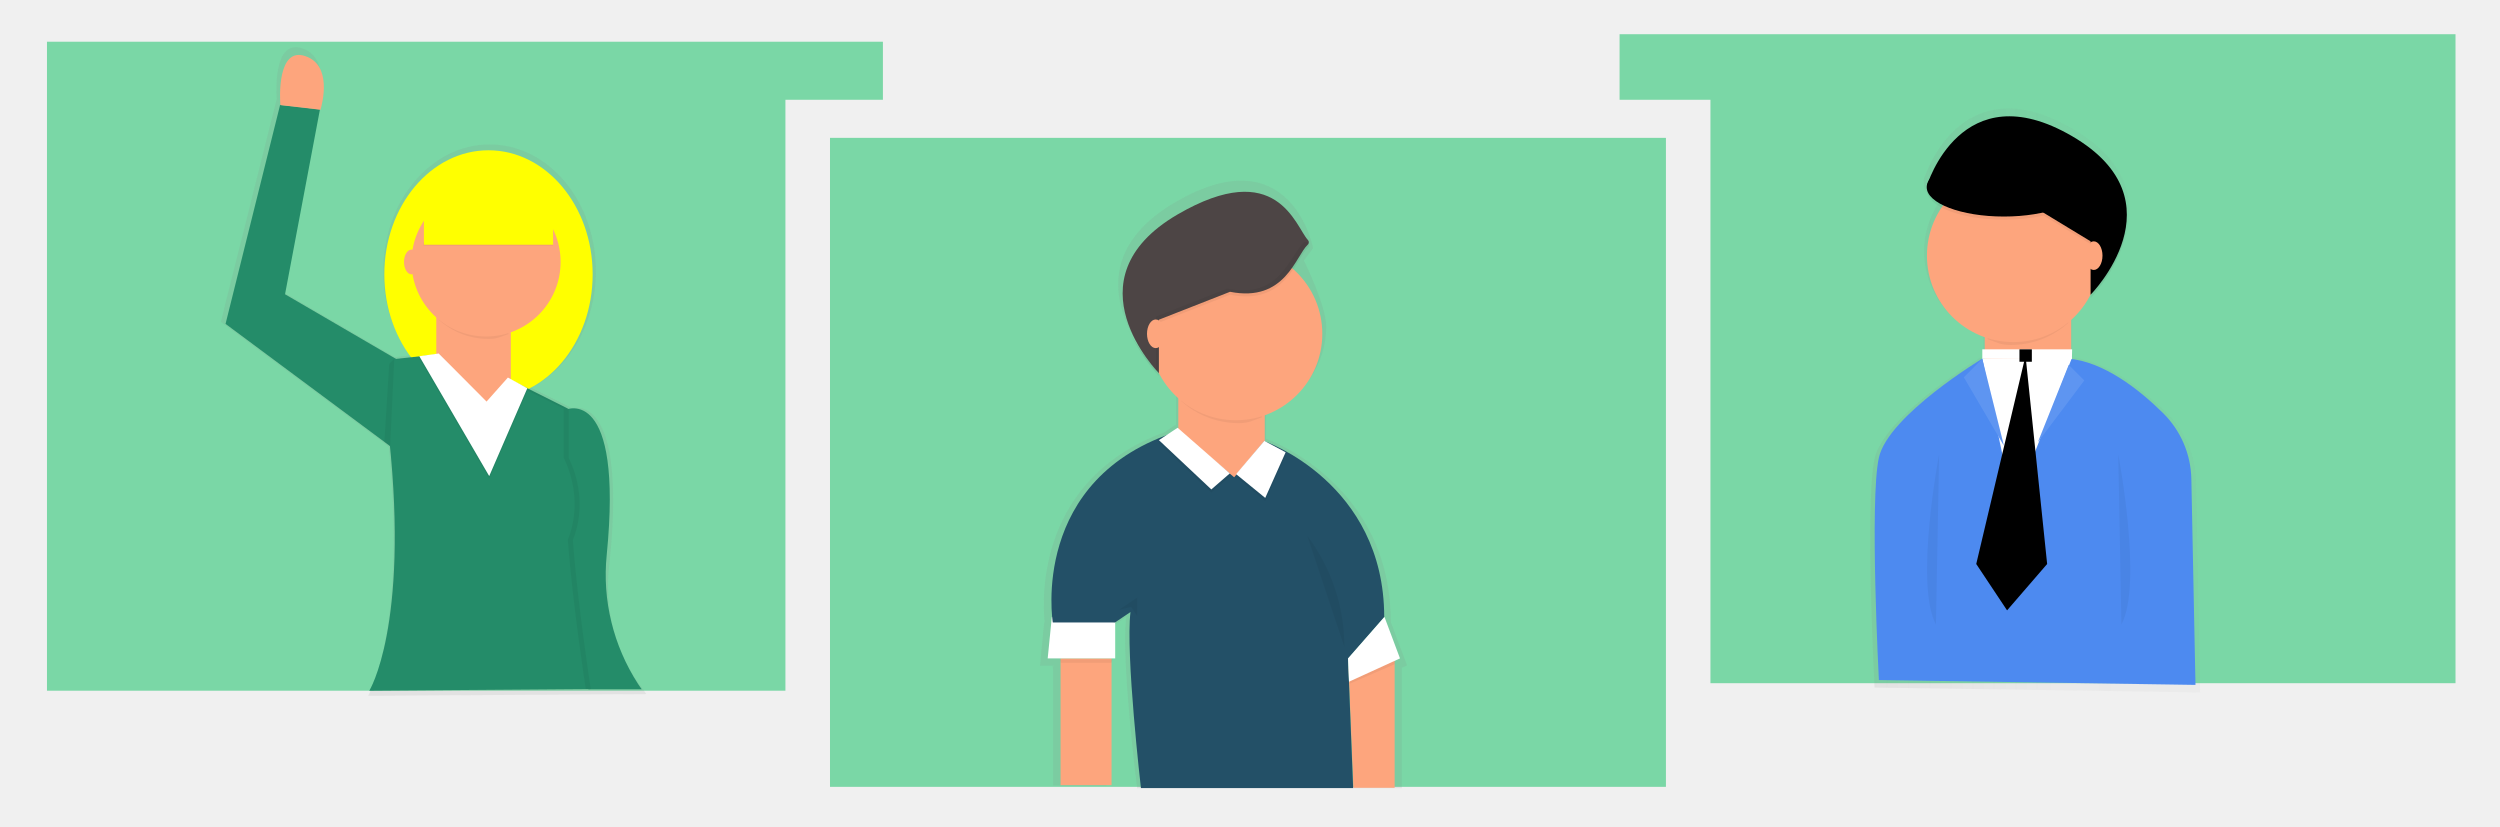
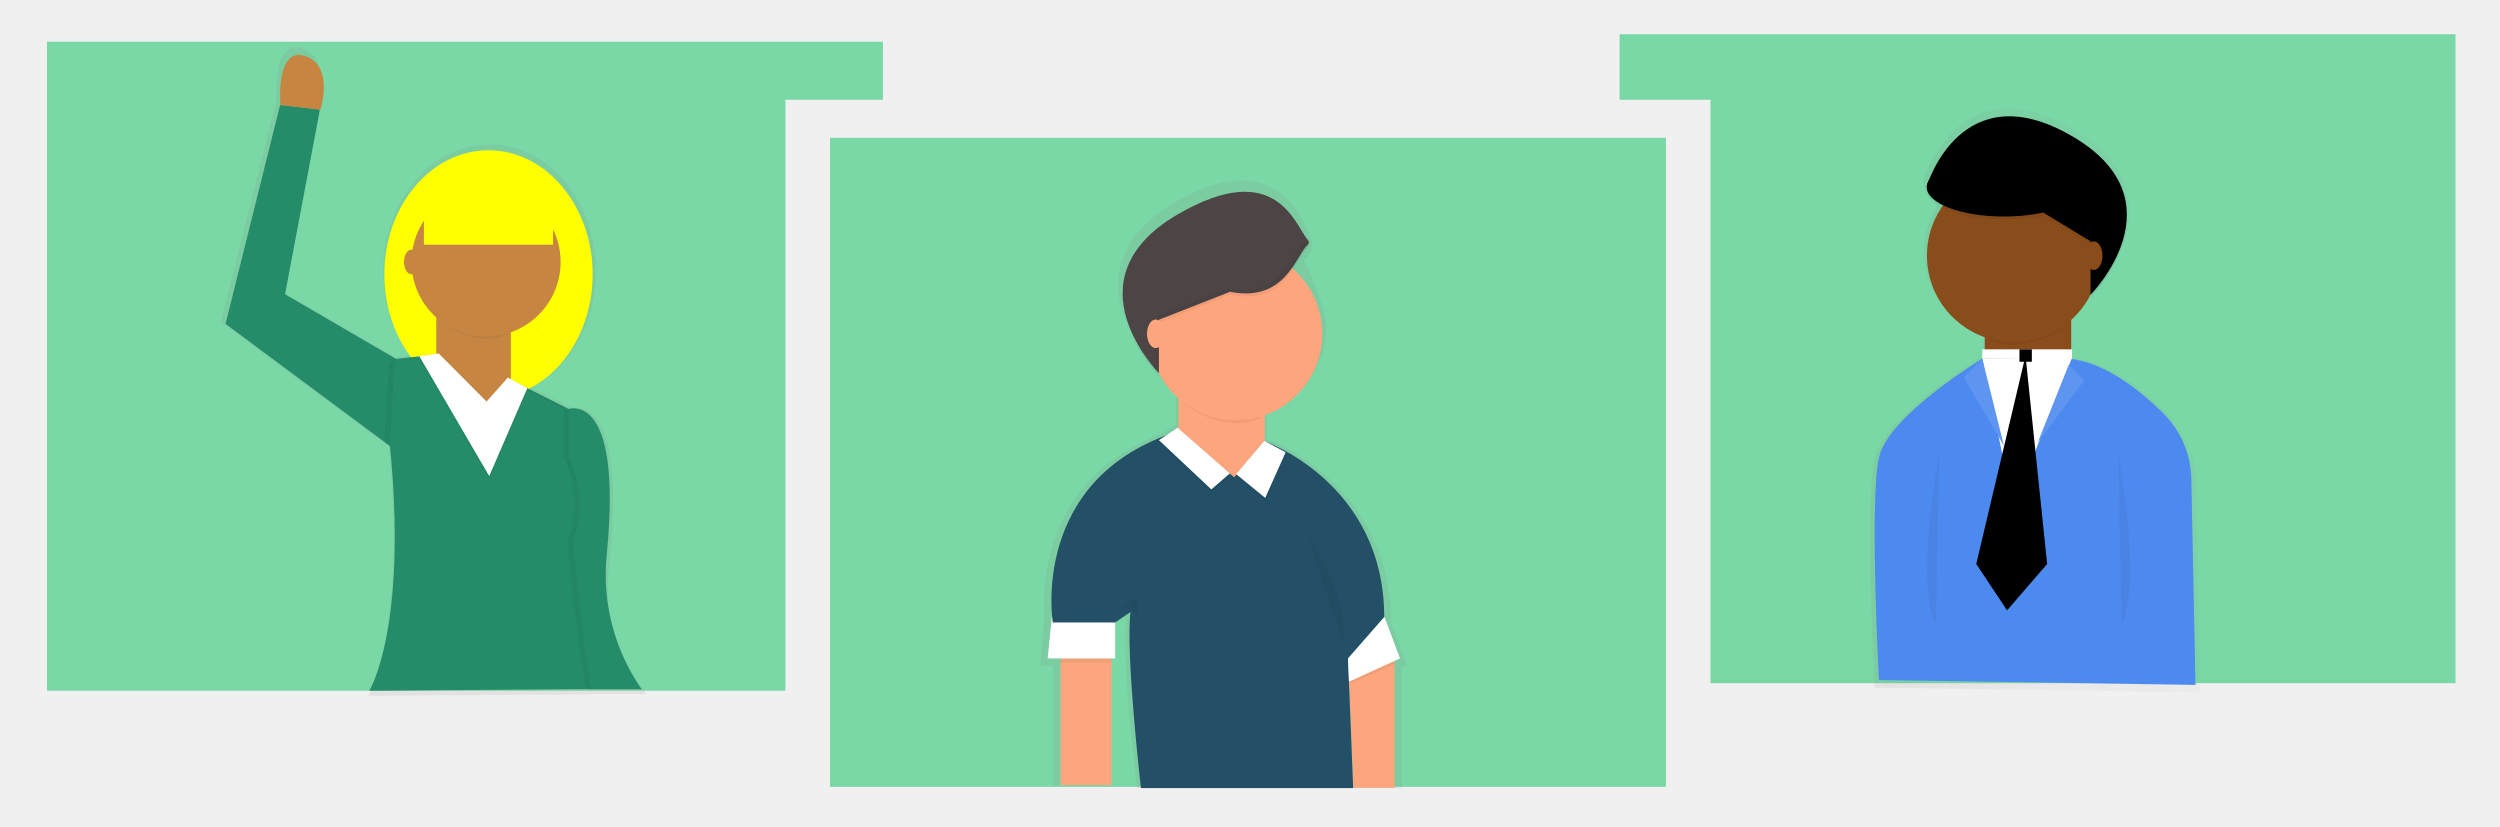
<svg xmlns="http://www.w3.org/2000/svg" version="1.1" id="_x37_47ad91c-18bb-4936-b655-cddf352f94cc" x="0" y="0" viewBox="-1942 2500 1029.7 340.4" xml:space="preserve">
  <defs id="defs91" />
  <style id="style3">.st0{fill:#f0f0f0}.st1{opacity:.5}.st2{fill:#03bd5b}.st4{fill:#fda57d}.st5{enable-background:new}.st5,.st6{opacity:5.000000e-02}.st7{fill:#4d8af0}.st8{fill:#fff}.st11{fill:#3ad29f}.st12{fill:#ff0}</style>
  <path id="path78-0-6" class="st0" d="M-912.3 2500h-381v299.3h381V2500z" />
  <path id="path78-0" class="st0" d="M-1561.8 2502.3h-381v299.3h381v-299.3z" />
  <g id="g4420" transform="translate(-24.526 -24.204)">
    <g id="g18" class="st1">
      <path id="path20" class="st2" d="M-1250.4 2538.3h344.3v267.3h-344.3v-267.3z" />
    </g>
    <g id="g22" class="st1">
      <linearGradient id="path31_1_" gradientUnits="userSpaceOnUse" x1="-1063.622" y1="2829.239" x2="-927.744" y2="2829.239" gradientTransform="translate(-83.556 -140.084)">
        <stop offset="0" stop-color="gray" stop-opacity=".25" id="stop12" />
        <stop offset=".54" stop-color="gray" stop-opacity=".12" id="stop14" />
        <stop offset="1" stop-color="gray" stop-opacity=".1" id="stop16" />
      </linearGradient>
      <path id="path31" d="M-1013 2722.3c-.2-10.5-4.5-20.6-12-28-6.8-6.6-15.8-14.3-25.7-18.9h-.1c-4.2-2-8.6-3.4-13.2-4V2655c3.4-3 6.1-6.6 8.2-10.6v1.3s15.7-15.8 15.3-34.4c.2-11.2-5.1-23.5-23.2-34-41.8-24.4-57.8 11.1-60.9 19.3-.2.4-.3.8-.4 1.2l-.1.4c-.1.4-.1.8 0 1.2v.7c0 2.7 2.3 5.3 6.3 7.3-11.2 16.8-6.8 39.5 10 50.7 2.6 1.7 5.3 3.1 8.2 4.1v10.5l-.8-1.5s-5.6 3.3-12.8 8.5c-12.1 8.6-28.7 22.2-31.2 33.5-4 18 0 94.2 0 94.2l134.1 2-1.7-87.1zm-110.8-119.9l.1.1-.1-.1zm.5.6l.1.1-.1-.1zm.5.5l.1.1-.1-.1zm4.5 3l.1.1-.1-.1zm-3.9-2.4l.2.1-.2-.1zm.6.5l.2.1-.2-.1zm.8.5l.2.2-.2-.2zm.8.5l.3.2-.3-.2zm.8.5l.3.2-.3-.2z" fill="url(#path31_1_)" />
    </g>
-     <path id="path33" class="st4" d="M-1100 2655.6h35.6v52.2h-35.6v-52.2z" />
+     <path id="path33" class="st4" d="M-1100 2655.6h35.6v52.2h-35.6v-52.2z" style="fill:#894c1a;fill-opacity:1" />
    <path id="path35" class="st5" d="M-1098.8 2663.9c3.7 1.3 5.3 2.4 9.5 2.4 8.8 0 17.2-3.2 23.7-9.1v-.4h-33.2v7.1z" />
-     <circle id="circle37" class="st4" cx="-1088.2" cy="2629.5" r="35.6" />
+     <circle id="circle37" class="st4" cx="-1088.2" cy="2629.5" r="35.6" style="opacity:0.99;fill:#894c1a;fill-opacity:1" />
    <ellipse id="ellipse39" cx="-1092.1" cy="2601.3" rx="31.8" ry="12.1" />
    <path id="path41" d="M-1085.7 2605.8l29.3 17.8v22s38.2-38.6-7.6-65.3c-45.8-26.7-59.8 20.4-59.8 20.4s12.6 10.2 38.1 5.1z" />
-     <ellipse id="ellipse43" class="st4" cx="-1055.1" cy="2629.5" rx="3.6" ry="5.9" />
+     <ellipse id="ellipse43" class="st4" cx="-1055.1" cy="2629.5" rx="3.6" ry="5.9" style="fill:#894c1a;fill-opacity:1" />
    <g id="g45" class="st6">
      <path id="path47" d="M-1056.4 2623.6l-19.5-11.8c-5.3 1.1-10.7 1.7-16.1 1.7-17.1 0-31-5.1-31.8-11.6v.7c0 6.7 14.2 12.1 31.8 12.1 5.4 0 10.8-.5 16.2-1.7l19.5 11.8-.1-1.2zm0 22.1v1.3s15.2-15.4 14.9-33.5c-.4 17.4-14.9 32.2-14.9 32.2z" />
    </g>
    <path id="path49" class="st7" d="M-1100.8 2671.8s-38.9 23.4-42.8 40.9c-3.9 17.5 0 91.6 0 91.6l130.4 2-1.7-84.8c-.2-10.3-4.4-20-11.7-27.2-9.7-9.6-24.5-21.3-39.2-22.4l-17.5 33.1-17.5-33.2z" />
    <path id="path51" class="st5" d="M-1118.8 2711.4s-10.2 53.4-1.3 70m75.1-70s10.2 53.4 1.3 70" />
    <path id="path53" class="st8" d="M-1101 2672l37-.6-24.2 61.6-12.8-61z" />
    <path id="path55" class="st8" d="M-1101 2668.1v3.9h36.9l.1-3.9h-37z" />
    <path id="path57" d="M-1085.7 2668.1h5.1v5.1h-5.1v-5.1z" />
    <path id="path59" class="st7" d="M-1101 2672l-7.6 7.6 16.5 28.2-8.9-35.8zm35.6 2.5l6.4 6.4-19.1 25.4 12.7-31.8z" />
    <path id="path61" d="M-1101 2672l-7.6 7.6 16.5 28.2-8.9-35.8zm35.6 2.5l6.4 6.4-19.1 25.4 12.7-31.8z" opacity=".1" fill="#fff" />
    <path id="path63" d="M-1083.2 2670.7l-20.3 85.8 12.7 19.1 16.5-19.1-8.9-85.8z" />
  </g>
  <g id="g142" transform="matrix(-1 0 0 1 -1197.85 -63.316)" class="st1">
    <path id="path144" class="st2" d="M380.5 2580.5h344.3v267.3H380.5v-267.3z" style="fill:#03bd5b;fill-opacity:1" />
  </g>
  <g id="g5008">
    <g id="g146" transform="matrix(-1 0 0 1 -1197.85 -63.316)" class="st1">
      <linearGradient id="path155_1_" gradientUnits="userSpaceOnUse" x1="2201.22" y1="2895.533" x2="2376.52" y2="2895.533" gradientTransform="matrix(-1 0 0 1 2679.12 -179.196)">
        <stop offset="0" stop-color="gray" stop-opacity=".25" id="stop40" />
        <stop offset=".54" stop-color="gray" stop-opacity=".12" id="stop42" />
        <stop offset="1" stop-color="gray" stop-opacity=".1" id="stop44" />
      </linearGradient>
      <path id="path155" d="M584 2747.4l1-.8 1.4-1.1 66.8-49.6-23-91.8v-.3c.2-2.8 1.3-24.5-10.5-20.6-11.4 3.8-7.2 19.8-6.4 22.5l.1.4 14.6 77.2-46.4 27.1-6.4-.7c7.3-10.1 11.2-22.2 11.1-34.7 0-28.8-19.6-52.2-43.8-52.2-24.2 0-43.8 23.3-43.8 52.2 0 21.6 11 40.1 26.7 48l-16.6 8.3v.1c-4.8-1-22.8-.7-15.5 65.6 1.8 16.1-2 32.2-10.8 45.8l-4.6 6.4 114.3.7h.3c.2.1-16-25.9-8.5-102.5z" fill="url(#path155_1_)" />
    </g>
    <path id="path157" class="st11" d="M-1708.8 2668.7s23.6-10.2 16.7 59.8c-1.9 18.7 2.7 37.4 12.9 53.2l1.5 2.2h-21.9l-16.5-17.5 7.3-97.7zm-117.9-125.2v-.3l16.5 1.9-.1.4-14.3 75.7 49.1 28.6-2 36.8-71.6-53.2 22.4-89.9z" style="fill:#248c69;fill-opacity:1" />
    <ellipse id="ellipse159" class="st12" cx="-1740.8" cy="2613" rx="42.9" ry="51.1" />
-     <path id="path161" class="st4" d="M-1731.6 2630.4h-30.7v45h30.7v-45z" />
+     <path id="path161" class="st4" d="M-1731.6 2630.4h-30.7v45h30.7v-45z" style="fill:#c68642;fill-opacity:1" />
    <path id="path163" class="st11" d="M-1740.8 2668.3l8.2-12.3 24.5 12.3v20.3s8.9 15.7 1.7 33.8c2 26.6 7.4 61.4 7.4 61.4l-90.9.7s16.4-26.2 8.2-103.9l2-32.7 18.4-2 20.5 22.4z" style="fill:#248c69;fill-opacity:1" />
    <path id="path165" class="st5" d="M-1779.6 2647.8l-2.1 2.1-2 32.2 2.4 1.8 1.7-36.1zm47-10.2c-3.2 1.1-4.6 2-8.2 2-7.6 0-14.8-2.8-20.5-7.9v-.3h28.6l.1 6.2z" />
-     <circle id="circle167" class="st4" cx="-1741.8" cy="2607.9" r="30.7" />
-     <ellipse id="ellipse169" class="st4" cx="-1772.5" cy="2607.9" rx="3.1" ry="5.1" />
+     <circle id="circle167" class="st4" cx="-1741.8" cy="2607.9" r="30.7" style="fill:#c68642;fill-opacity:1" />
+     <ellipse id="ellipse169" class="st4" cx="-1772.5" cy="2607.9" rx="3.1" ry="5.1" style="fill:#c68642;fill-opacity:1" />
    <path id="path171" class="st5" d="M-1714.9 2598.3v1.5h-52.7v1.4h53.4l-.7-2.9z" />
    <path id="path173" class="st12" d="M-1714.2 2574.2h-53.2v26.6h53.2v-26.6z" />
-     <path id="path175" class="st4" d="M-1816.3 2523.1c11.2 3.7 7.1 19.4 6.3 22.1l-16.5-1.9c-.3-2.8-1.3-24.1 10.2-20.2z" />
+     <path id="path175" class="st4" d="M-1816.3 2523.1c11.2 3.7 7.1 19.4 6.3 22.1l-16.5-1.9c-.3-2.8-1.3-24.1 10.2-20.2z" style="fill:#c68642;fill-opacity:1" />
    <g id="g177" transform="matrix(-1 0 0 1 -1197.85 -63.316)" class="st6">
      <path id="path179" d="M502.9 2847.1s5.4-34.8 7.4-61.4c-7.2-18 1.7-33.8 1.7-33.8v-20.3l22.9-11.4-.5-.8-24.5 12.3v20.3s-8.9 15.8-1.7 33.8c-2 26.6-7.4 61.4-7.4 61.4l90.9.7-88.8-.8zm41.8-115.5l20.3-22.3-2-.2-19.2 21.1.9 1.4z" />
    </g>
    <path id="path181" class="st5" d="M-1724.8 2661l-15.7 36.2-28.8-49.4 8-1.1 19.7 19.8 8.8-9.9 8 4.4z" />
    <path id="path183" class="st8" d="M-1724.8 2659.9l-15.7 36.2-28.8-49.4 8-1.1 19.7 19.8 8.8-9.9 8 4.4z" />
  </g>
  <path id="path78" class="st0" d="M-1237.5 2541.1h-381v299.3h381v-299.3z" />
  <g style="opacity:0.5" class="st1" transform="matrix(-1,0,0,1,-1183.841,16.083)" id="g80">
    <path style="fill:#03bd5b" d="m 72,2540.7 344.3,0 0,267.3 -344.3,0 0,-267.3 z" class="st2" id="path82" />
  </g>
  <g id="g4244">
    <g id="g84" transform="matrix(-1,0,0,1,-1183.841,16.083)" class="st1" style="opacity:0.5">
      <linearGradient id="path93_1_" gradientUnits="userSpaceOnUse" x1="2514.739" y1="2783.281" x2="2665.939" y2="2783.281" gradientTransform="matrix(-1,0,0,1,2693.13,-99.797)">
        <stop offset="0" stop-color="gray" stop-opacity=".25" id="stop67" />
        <stop offset=".54" stop-color="gray" stop-opacity=".12" id="stop69" />
        <stop offset="1" stop-color="gray" stop-opacity=".1" id="stop71" />
      </linearGradient>
      <path id="path93" d="m 324.2,2758.1 5.6,0 -1.7,-17.8 -0.2,0 c 1.1,-10.9 2.6,-59.1 -49.2,-78.3 l -4.6,-3.1 -0.3,0.3 0,-13 c 3.4,-3 6.3,-6.7 8.3,-10.8 l 0,1.3 c 4.6,-4.9 8.3,-10.5 11.2,-16.6 -2.7,5 -6,9.7 -9.9,13.9 l 0,-0.1 c 6.5,-7.4 33.1,-41.9 -9.3,-66.7 -47.8,-27.9 -56.8,18.9 -56.8,18.9 l 3.8,5.1 c 0,0 -9.2,18.5 -9.2,27.3 0,15.7 9.9,29.8 24.8,35 l 0,11.1 c -3.4,1.3 -51.4,19.8 -51.4,75.6 l -6.7,17.8 2.2,1 0,49.6 109,0 c 0,0 6.7,-52.8 4.5,-70.6 l 6.7,4.4 0,15.6 1.5,0 0,0.4 -0.4,0 0.4,1.4 0,47.7 21.9,0 0,-47.7 0.2,-1.4 -0.2,0 -0.2,-0.3 z m -123.7,4.1 0.2,-4.1 -0.2,4.1 z" style="fill:url(#path93_1_)" />
    </g>
    <path id="path95" class="st4" d="m -1421.073,2663.583 -35.6,0 0,52.2 35.6,0 0,-52.2 z" style="fill:#fda57d" />
    <path id="path97" class="st5" d="m -1422.273,2671.883 c -3.7,1.3 -5.3,2.4 -9.5,2.4 -8.8,0 -17.2,-3.2 -23.7,-9.1 l 0,-0.4 33.2,0 0,7.1 z" style="enable-background:new" />
    <circle id="circle99" class="st4" cx="-1432.973" cy="2637.483" r="35.6" style="fill:#fda57d" />
    <path id="path101" d="m -1435.373,2620.183 -29.3,11.5 0,22 c 0,0 -38.2,-38.5 7.6,-65.3 41.2,-24 48.6,4.9 53.8,10.5 0.5,0.5 0.5,1.4 -0.1,1.9 -5,4.7 -9.3,23.9 -32,19.4 z" style="fill:#4d4545" />
    <path id="path103" class="st4" d="m -1484.173,2771.183 -21,0 0,52.2 21,0 0,-52.2 z" style="fill:#fda57d" />
    <path id="path105" class="st8" d="m -1482.673,2756.283 0,14.9 -27.8,0 1.7,-17.1 26.1,2.2 z" style="fill:#ffffff" />
    <path id="path107" class="st4" d="m -1367.573,2771.183 0,53.3 -17,0 -2,-49.4 19,-3.9 z" style="fill:#fda57d" />
    <path id="path109" d="m -1433.673,2696.583 12.4,-14.9 c 0,0 49.4,17.1 49.4,72.5 l -14.9,17.1 2.1,53.3 -87.4,0 c 0,0 -6.4,-55.4 -4.3,-72.5 l -6.4,4.3 -25.6,0 c 0,0 -9.8,-59.7 52,-78.9 l 22.7,19.1 z" style="fill:#235067" />
    <path id="path111" class="st8" d="m -1371.773,2754.083 6.4,17.1 -21,9.6 -0.4,-9.6 15,-17.1 z" style="fill:#ffffff" />
    <path id="path113" class="st5" d="m -1412.473,2687.583 -8.4,18.8 -12,-9.9 11.6,-13.6 8.8,4.7 z" style="enable-background:new" />
    <path id="path115" class="st8" d="m -1412.473,2686.283 -8.4,18.8 -12,-9.8 11.6,-13.7 8.8,4.7 z" style="fill:#ffffff" />
    <path id="path117" class="st5" d="m -1456.973,2677.383 -7.7,5.1 21.6,20.4 7.6,-6.6 -21.5,-18.9 z" style="enable-background:new" />
    <path id="path119" class="st8" d="m -1456.973,2676.183 -7.7,5.1 21.6,20.3 7.6,-6.6 -21.5,-18.8 z" style="fill:#ffffff" />
    <path id="path121" class="st5" d="m -1388.273,2766.483 c 0,-16.5 -5.3,-32.6 -15.3,-45.8 m -70,33.1 0,-7.7 -7.6,5.1 5.1,-1.2 2.5,3.8 z m -10.2,17.8 -0.4,1.4 -20.9,0 -0.3,-1.4 21.6,0 z m 116.2,0.6 0,1.4 -18.7,8.1 0.5,-1.2 18.2,-8.3 z m -107.8,-133.1 c 2.6,4.8 5.8,9.3 9.5,13.3 l 0,-22 29.3,-11.5 c 21.9,4.4 25.4,-13.2 31.5,-18.9 0.5,-0.5 1.4,-0.5 1.9,0.1 0.5,0.5 0.5,1.4 -0.1,1.9 -5.1,4.8 -9.4,24 -32.1,19.4 l -29.3,11.5 0,22 c -4.4,-4.7 -8,-10 -10.7,-15.8 z" style="enable-background:new" />
    <ellipse id="ellipse123" class="st4" cx="-1465.973" cy="2637.483" rx="3.6" ry="5.9" style="fill:#fda57d" />
  </g>
</svg>
